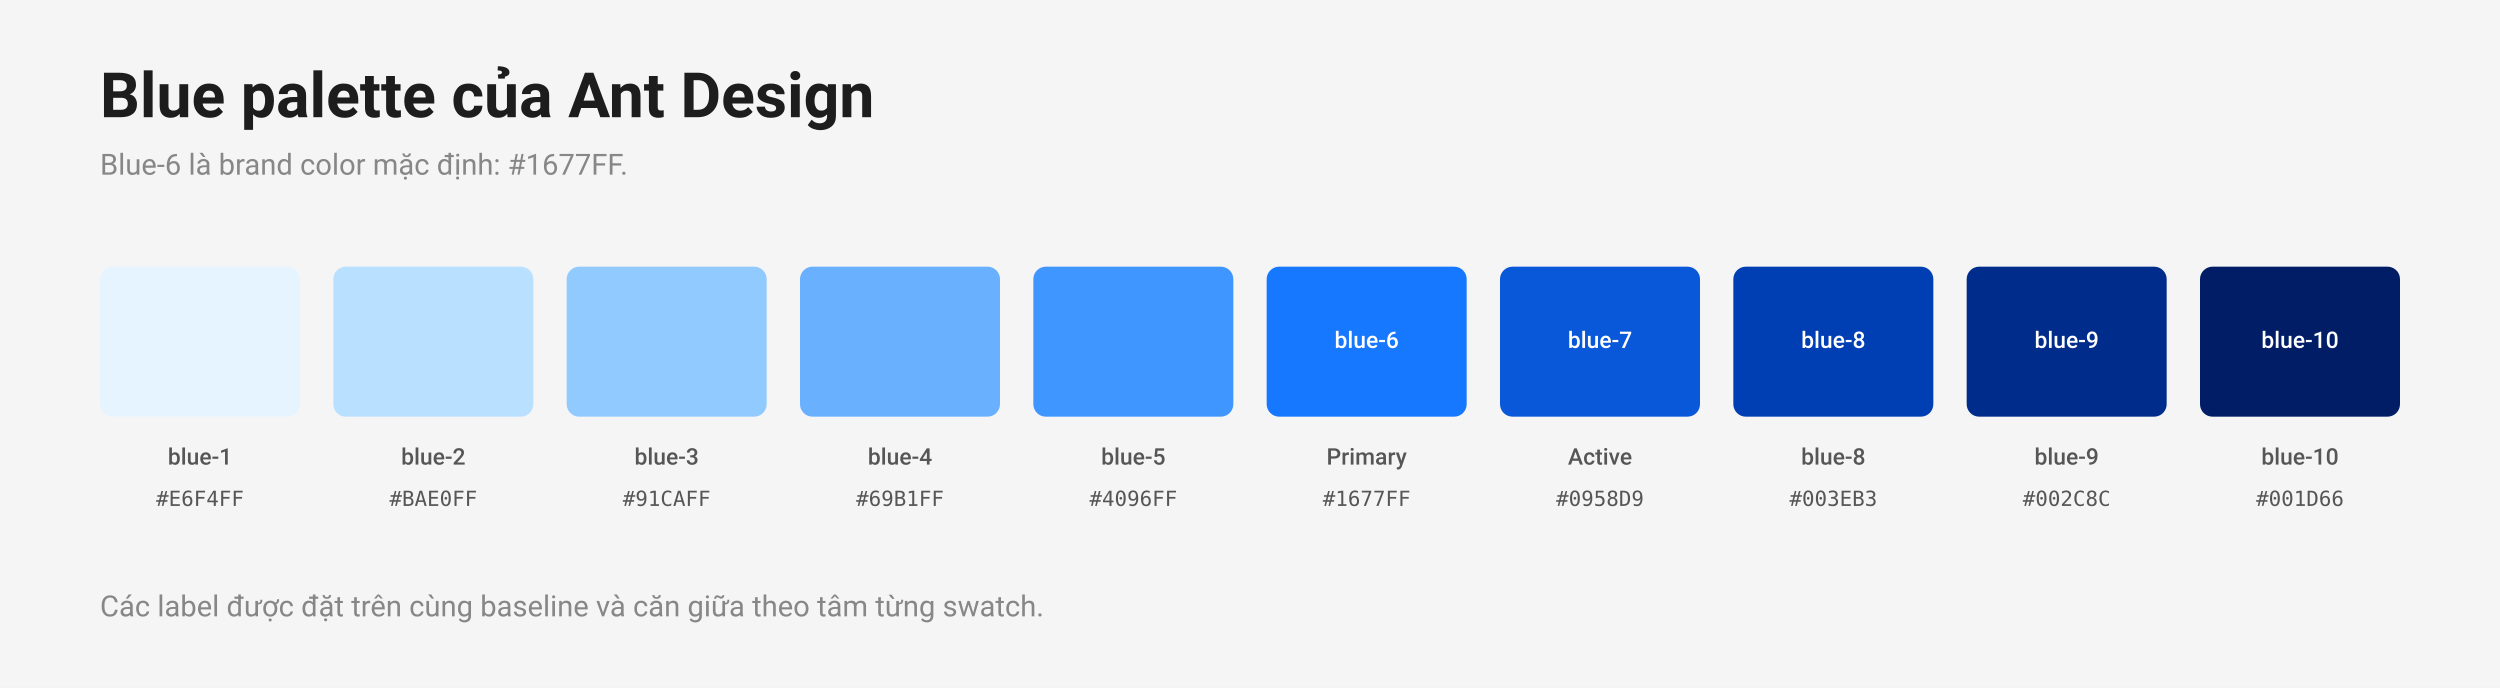
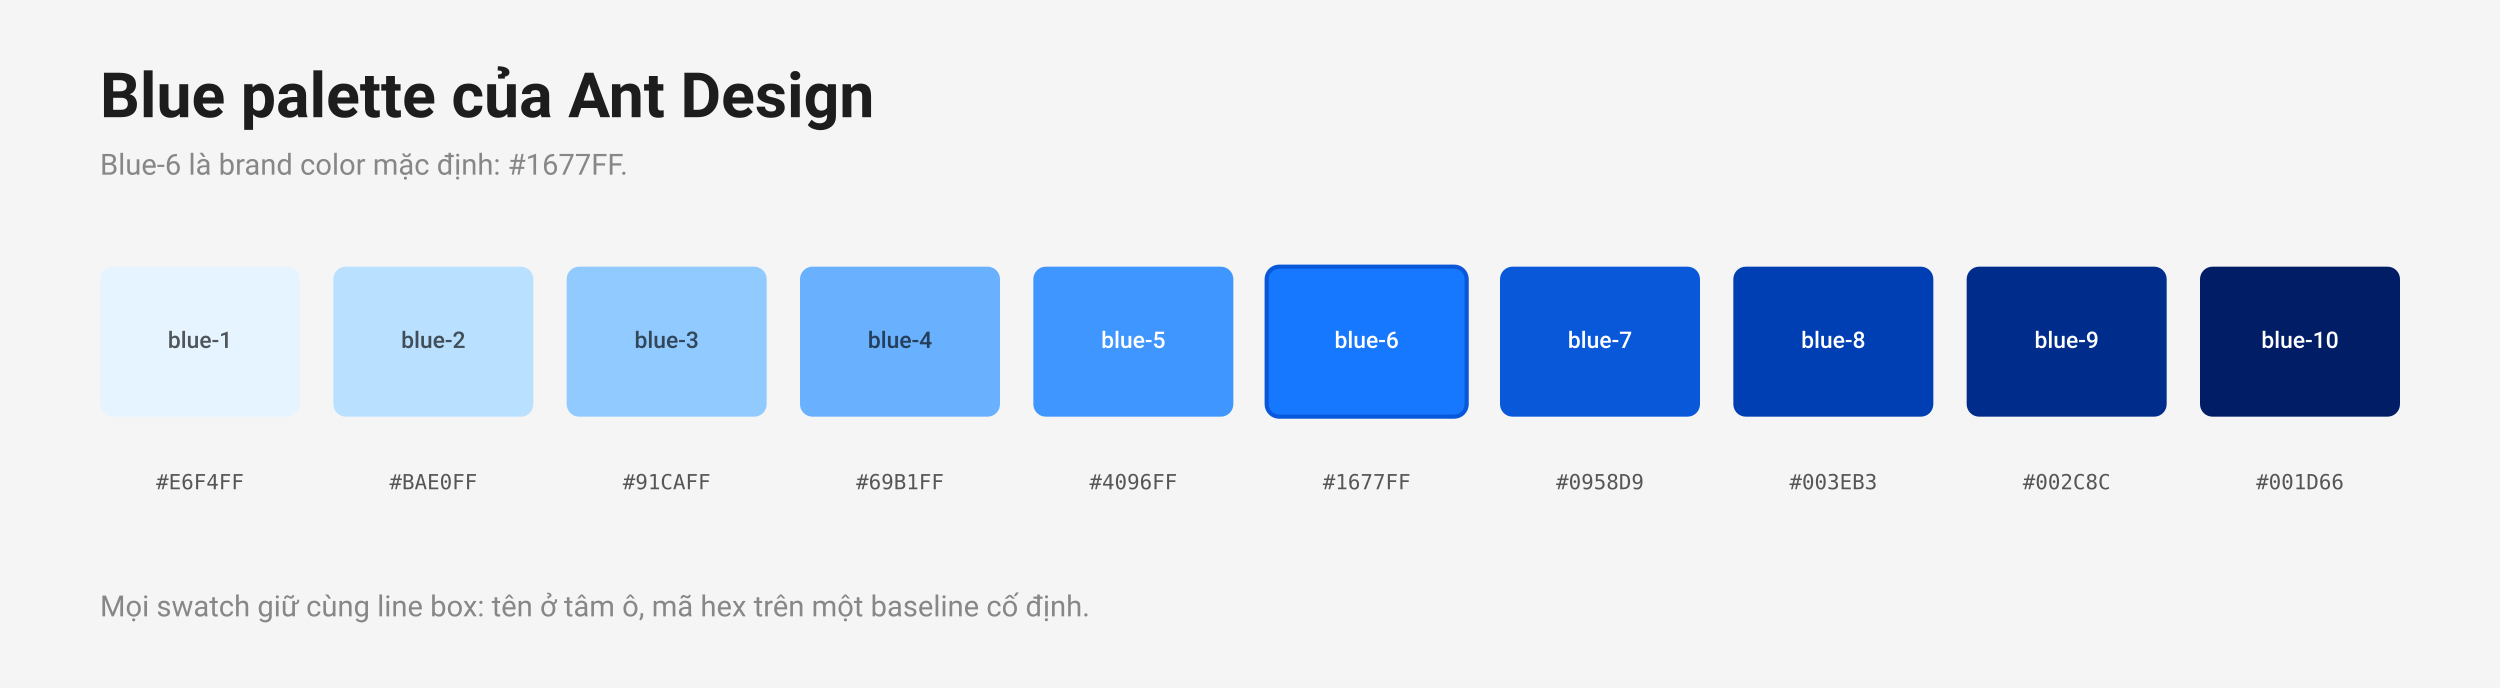
<svg xmlns="http://www.w3.org/2000/svg" width="1200" height="330" viewBox="0 0 1200 330" role="img" aria-labelledby="t d">
-   <style>text{font-family:-apple-system,BlinkMacSystemFont,'Segoe UI',Roboto,'Helvetica Neue',Arial,'Noto Sans',sans-serif;dominant-baseline:middle}.h{font-size:30px;font-weight:600;fill:rgba(0,0,0,.88)}.sub{font-size:14px;fill:rgba(0,0,0,.45)}.num{font-size:11px;font-weight:500;fill:rgba(0,0,0,.65)}.hex{font-family:ui-monospace,SFMono-Regular,Menlo,Monaco,Consolas,monospace;font-size:10px;fill:rgba(0,0,0,.65)}.on{font-size:11px;font-weight:500;fill:#fff}</style>
+   <style>text{font-family:-apple-system,BlinkMacSystemFont,'Segoe UI',Roboto,'Helvetica Neue',Arial,'Noto Sans',sans-serif;dominant-baseline:middle}.h{font-size:30px;font-weight:600;fill:rgba(0,0,0,.88)}.sub{font-size:14px;fill:rgba(0,0,0,.45)}.name{font-size:11px;font-weight:500}.hex{font-family:ui-monospace,SFMono-Regular,Menlo,Monaco,Consolas,monospace;font-size:10px;fill:rgba(0,0,0,.65)}</style>
  <rect width="1200" height="330" fill="#f5f5f5" />
  <text class="h" x="48" y="48">Blue palette của Ant Design</text>
  <text class="sub" x="48" y="80">Blue-6 là brand color mặc định: #1677FF.</text>
  <g>
    <rect x="48" y="128" width="96" height="72" rx="6" fill="#e6f4ff" />
-     <text class="num" text-anchor="middle" x="96" y="220">blue-1</text>
-     <text class="hex" text-anchor="middle" x="96" y="240">#E6F4FF</text>
+     <text class="name" text-anchor="middle" x="96" y="164" fill="rgba(0,0,0,.65)">blue-1</text>
+     <text class="hex" text-anchor="middle" x="96" y="232">#E6F4FF</text>
    <rect x="160" y="128" width="96" height="72" rx="6" fill="#bae0ff" />
-     <text class="num" text-anchor="middle" x="208" y="220">blue-2</text>
-     <text class="hex" text-anchor="middle" x="208" y="240">#BAE0FF</text>
+     <text class="name" text-anchor="middle" x="208" y="164" fill="rgba(0,0,0,.65)">blue-2</text>
+     <text class="hex" text-anchor="middle" x="208" y="232">#BAE0FF</text>
    <rect x="272" y="128" width="96" height="72" rx="6" fill="#91caff" />
-     <text class="num" text-anchor="middle" x="320" y="220">blue-3</text>
-     <text class="hex" text-anchor="middle" x="320" y="240">#91CAFF</text>
+     <text class="name" text-anchor="middle" x="320" y="164" fill="rgba(0,0,0,.65)">blue-3</text>
+     <text class="hex" text-anchor="middle" x="320" y="232">#91CAFF</text>
    <rect x="384" y="128" width="96" height="72" rx="6" fill="#69b1ff" />
-     <text class="num" text-anchor="middle" x="432" y="220">blue-4</text>
-     <text class="hex" text-anchor="middle" x="432" y="240">#69B1FF</text>
+     <text class="name" text-anchor="middle" x="432" y="164" fill="rgba(0,0,0,.65)">blue-4</text>
+     <text class="hex" text-anchor="middle" x="432" y="232">#69B1FF</text>
    <rect x="496" y="128" width="96" height="72" rx="6" fill="#4096ff" />
-     <text class="num" text-anchor="middle" x="544" y="220">blue-5</text>
-     <text class="hex" text-anchor="middle" x="544" y="240">#4096FF</text>
-     <rect x="608" y="128" width="96" height="72" rx="6" fill="#1677ff" />
-     <text class="on" text-anchor="middle" x="656" y="164">blue-6</text>
-     <text class="num" text-anchor="middle" x="656" y="220">Primary</text>
-     <text class="hex" text-anchor="middle" x="656" y="240">#1677FF</text>
+     <text class="name" text-anchor="middle" x="544" y="164" fill="#fff">blue-5</text>
+     <text class="hex" text-anchor="middle" x="544" y="232">#4096FF</text>
+     <rect x="608" y="128" width="96" height="72" rx="6" fill="#1677ff" stroke="#0958d9" stroke-width="2" />
+     <text class="name" text-anchor="middle" x="656" y="164" fill="#fff">blue-6</text>
+     <text class="hex" text-anchor="middle" x="656" y="232">#1677FF</text>
    <rect x="720" y="128" width="96" height="72" rx="6" fill="#0958d9" />
-     <text class="on" text-anchor="middle" x="768" y="164">blue-7</text>
-     <text class="num" text-anchor="middle" x="768" y="220">Active</text>
-     <text class="hex" text-anchor="middle" x="768" y="240">#0958D9</text>
+     <text class="name" text-anchor="middle" x="768" y="164" fill="#fff">blue-7</text>
+     <text class="hex" text-anchor="middle" x="768" y="232">#0958D9</text>
    <rect x="832" y="128" width="96" height="72" rx="6" fill="#003eb3" />
-     <text class="on" text-anchor="middle" x="880" y="164">blue-8</text>
-     <text class="num" text-anchor="middle" x="880" y="220">blue-8</text>
-     <text class="hex" text-anchor="middle" x="880" y="240">#003EB3</text>
+     <text class="name" text-anchor="middle" x="880" y="164" fill="#fff">blue-8</text>
+     <text class="hex" text-anchor="middle" x="880" y="232">#003EB3</text>
    <rect x="944" y="128" width="96" height="72" rx="6" fill="#002c8c" />
-     <text class="on" text-anchor="middle" x="992" y="164">blue-9</text>
-     <text class="num" text-anchor="middle" x="992" y="220">blue-9</text>
-     <text class="hex" text-anchor="middle" x="992" y="240">#002C8C</text>
+     <text class="name" text-anchor="middle" x="992" y="164" fill="#fff">blue-9</text>
+     <text class="hex" text-anchor="middle" x="992" y="232">#002C8C</text>
    <rect x="1056" y="128" width="96" height="72" rx="6" fill="#001d66" />
-     <text class="on" text-anchor="middle" x="1104" y="164">blue-10</text>
-     <text class="num" text-anchor="middle" x="1104" y="220">blue-10</text>
-     <text class="hex" text-anchor="middle" x="1104" y="240">#001D66</text>
+     <text class="name" text-anchor="middle" x="1104" y="164" fill="#fff">blue-10</text>
+     <text class="hex" text-anchor="middle" x="1104" y="232">#001D66</text>
  </g>
-   <text class="sub" x="48" y="292">Các label được đặt trên cùng baseline và căn giữa theo tâm từng swatch.</text>
+   <text class="sub" x="48" y="292">Mọi swatch giữ cùng line box: tên ở tâm ô, mã hex trên một baseline cố định.</text>
</svg>
